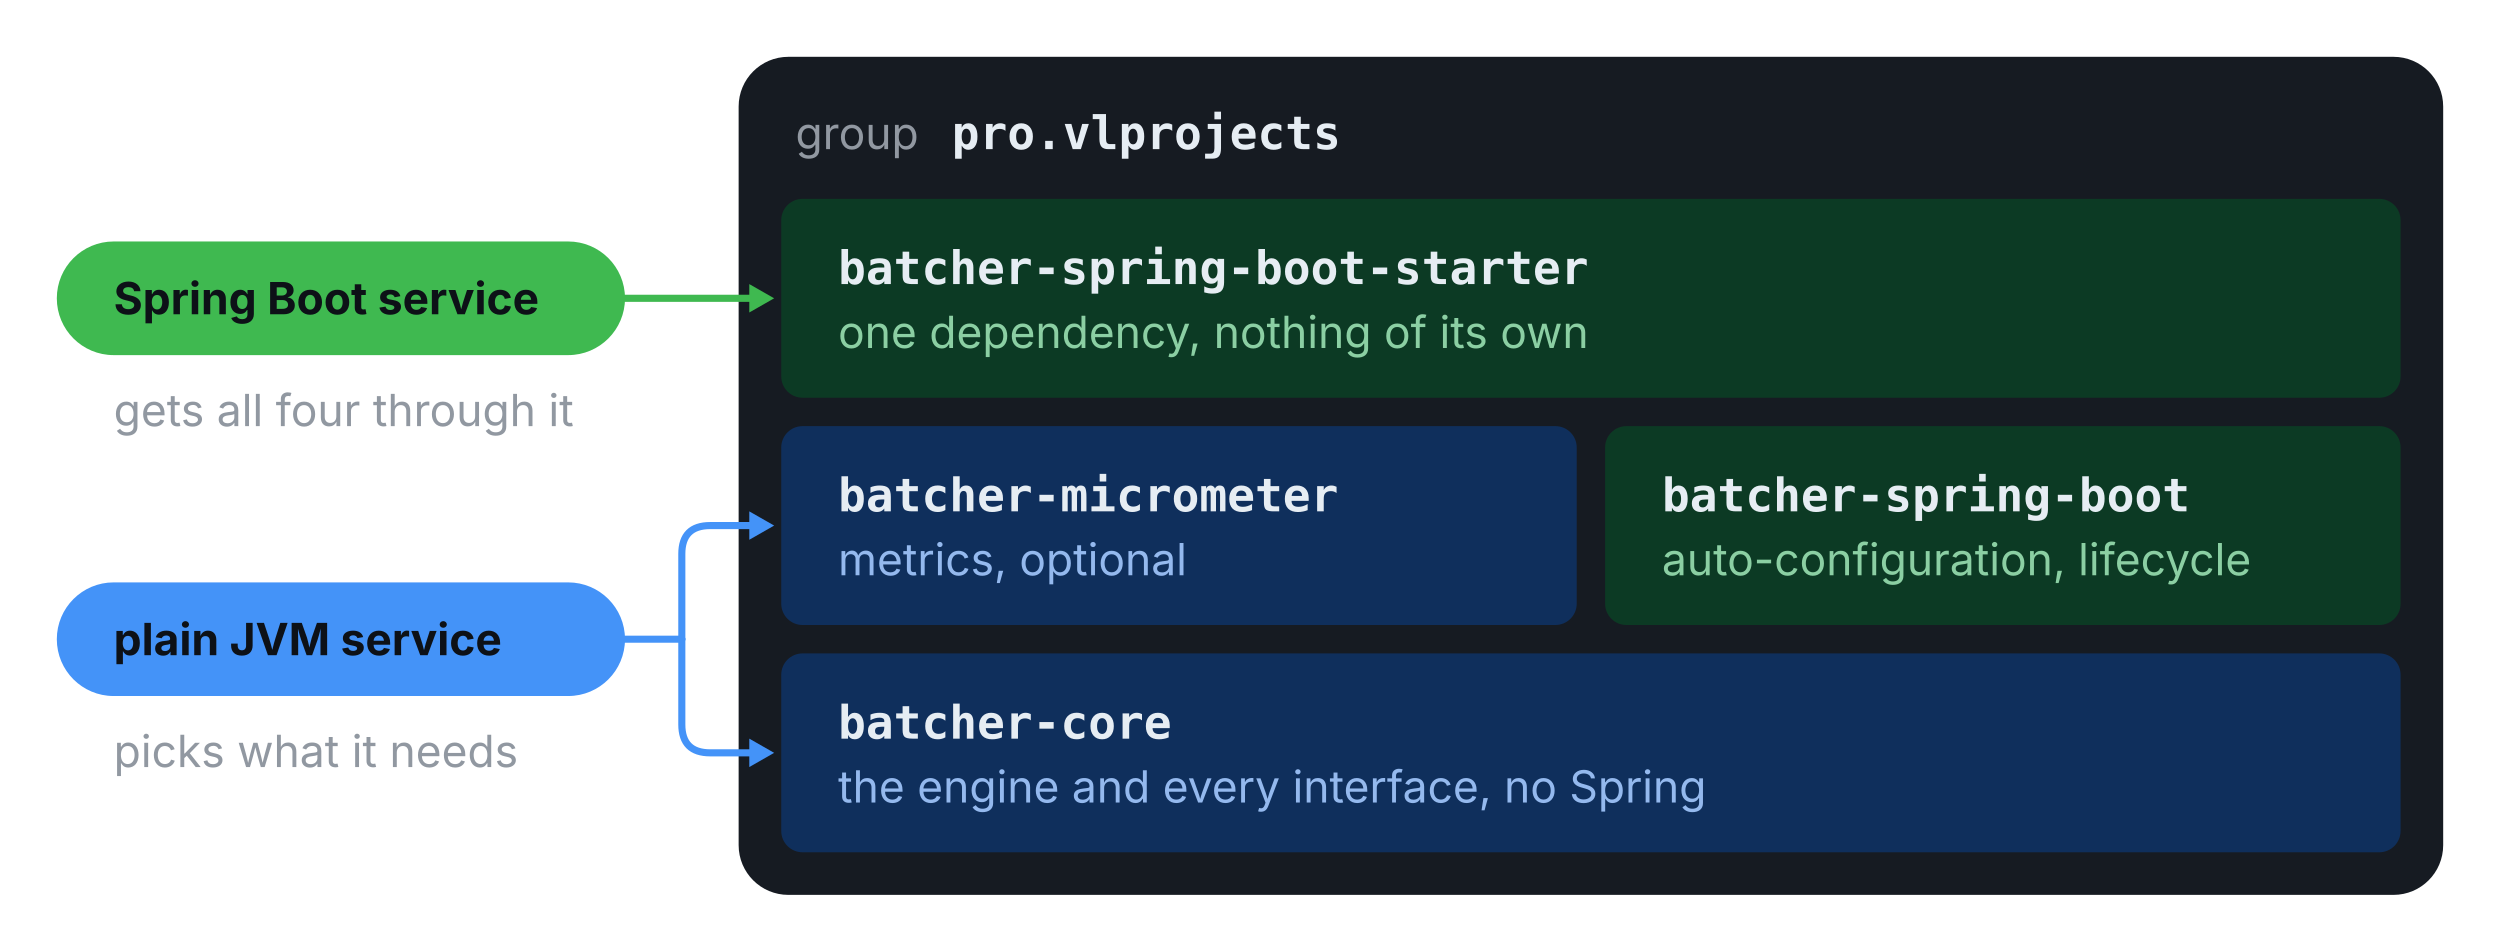
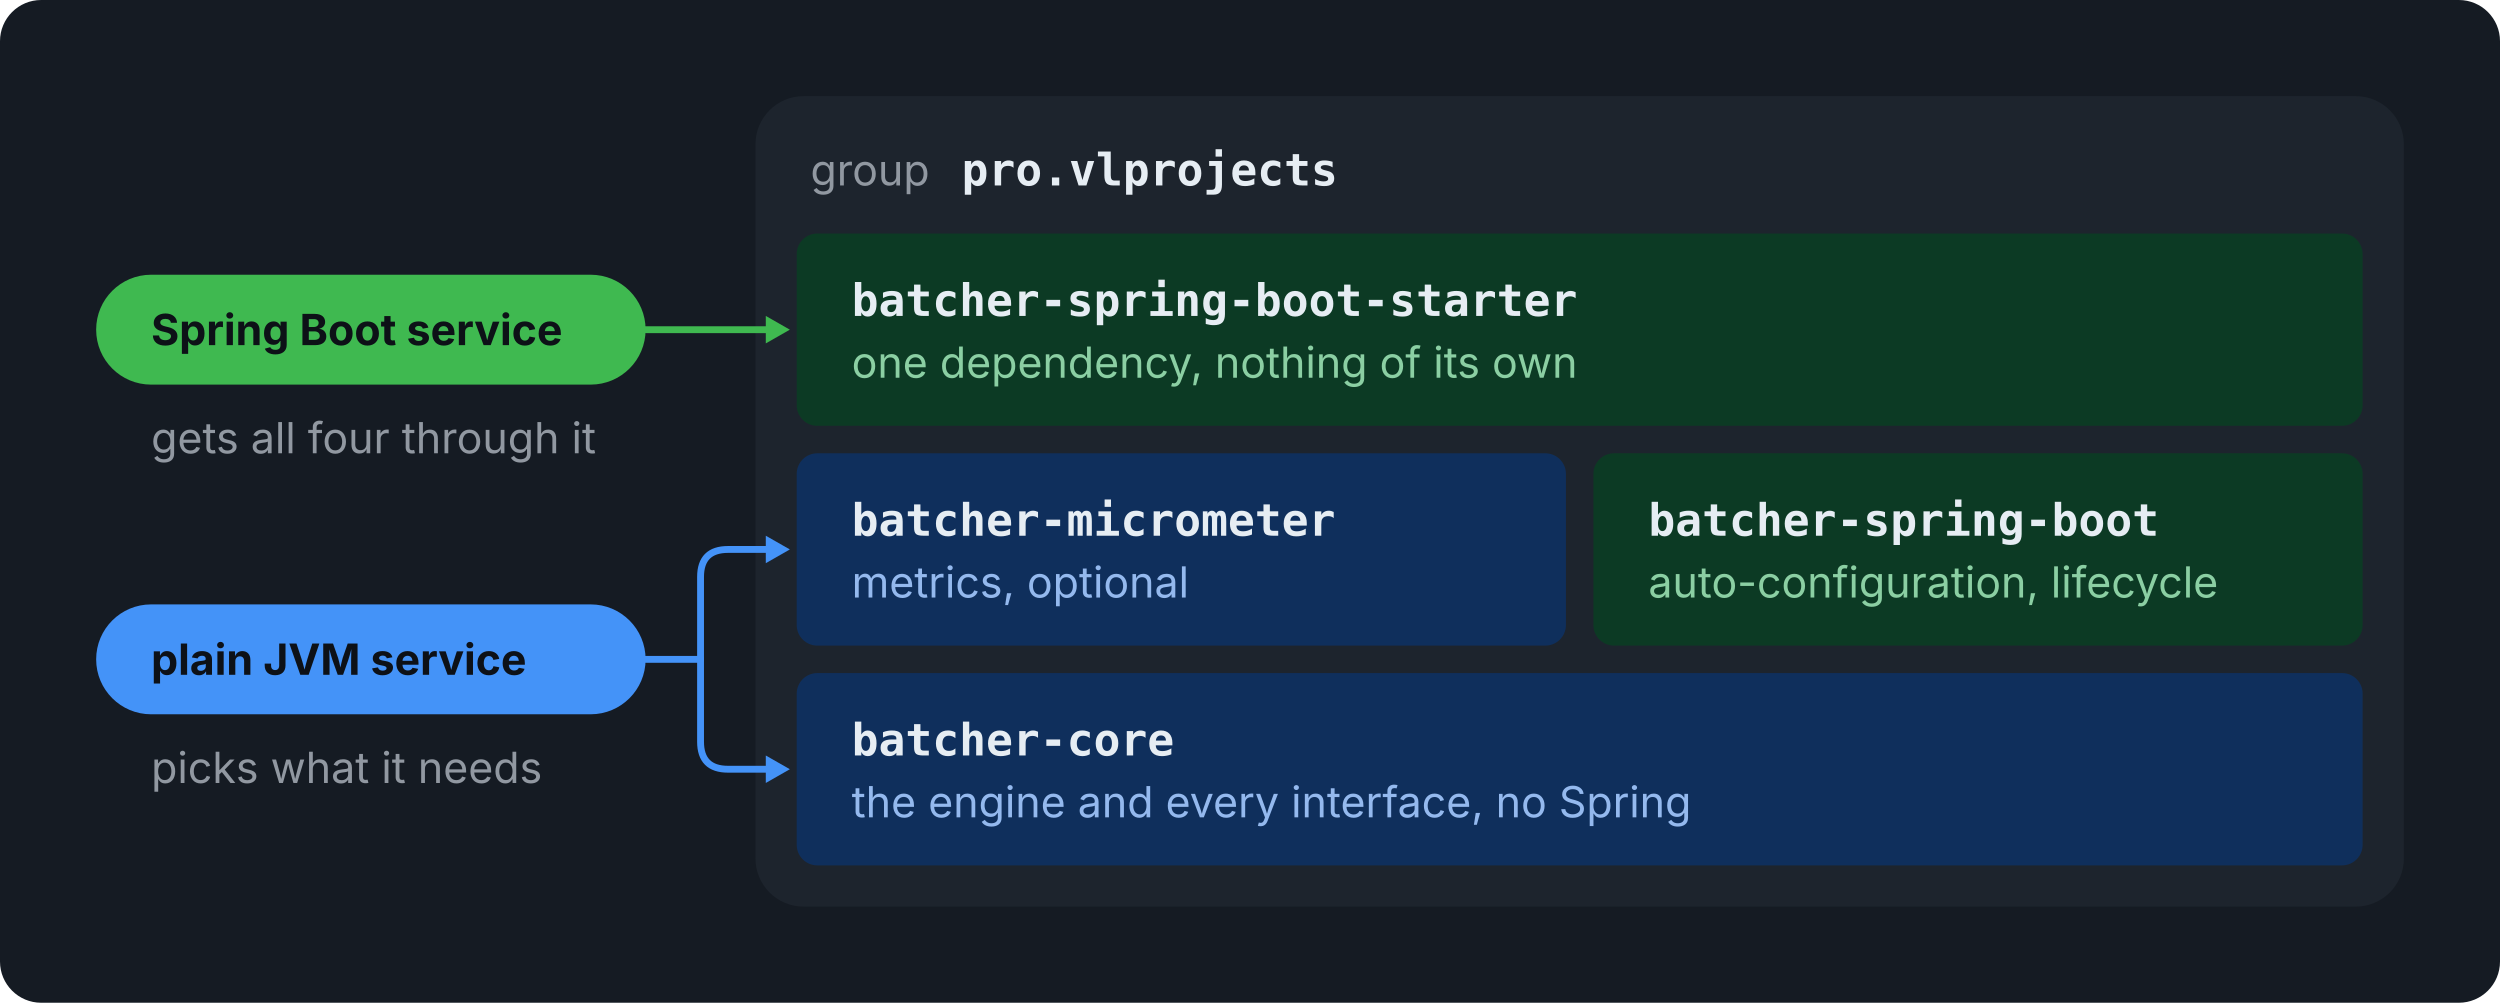
- <svg xmlns="http://www.w3.org/2000/svg" viewBox="0 0 704 268" width="704" height="268" role="img">
-   <rect x="208.0" y="16.0" width="480.0" height="236.0" rx="14" fill="#161B22" />
-   <text x="224.0" y="42.0" font-family="-apple-system, BlinkMacSystemFont, 'Segoe UI', Inter, Helvetica, Arial, sans-serif" font-size="12.5" font-weight="400" fill="#9198A1" text-anchor="start">group</text>
-   <text x="268.0" y="42.0" font-family="ui-monospace, SFMono-Regular, 'SF Mono', Menlo, Consolas, monospace" font-size="13" font-weight="600" fill="#E6EDF3" text-anchor="start">pro.vlprojects</text>
-   <rect x="220.0" y="56.0" width="456.0" height="56.0" rx="6" fill="#0C3A24" />
-   <text x="236.0" y="80.0" font-family="ui-monospace, SFMono-Regular, 'SF Mono', Menlo, Consolas, monospace" font-size="13" font-weight="600" fill="#E6EDF3" text-anchor="start">batcher-spring-boot-starter</text>
-   <text x="236.0" y="98.0" font-family="-apple-system, BlinkMacSystemFont, 'Segoe UI', Inter, Helvetica, Arial, sans-serif" font-size="12.5" font-weight="400" fill="#8BCFA3" text-anchor="start">one dependency, nothing of its own</text>
-   <rect x="220.0" y="120.0" width="224.0" height="56.0" rx="6" fill="#0F2F5C" />
-   <text x="236.0" y="144.0" font-family="ui-monospace, SFMono-Regular, 'SF Mono', Menlo, Consolas, monospace" font-size="13" font-weight="600" fill="#E6EDF3" text-anchor="start">batcher-micrometer</text>
-   <text x="236.0" y="162.0" font-family="-apple-system, BlinkMacSystemFont, 'Segoe UI', Inter, Helvetica, Arial, sans-serif" font-size="12.5" font-weight="400" fill="#94B9EE" text-anchor="start">metrics, optional</text>
-   <rect x="452.0" y="120.0" width="224.0" height="56.0" rx="6" fill="#0C3A24" />
-   <text x="468.0" y="144.0" font-family="ui-monospace, SFMono-Regular, 'SF Mono', Menlo, Consolas, monospace" font-size="13" font-weight="600" fill="#E6EDF3" text-anchor="start">batcher-spring-boot</text>
-   <text x="468.0" y="162.0" font-family="-apple-system, BlinkMacSystemFont, 'Segoe UI', Inter, Helvetica, Arial, sans-serif" font-size="12.5" font-weight="400" fill="#8BCFA3" text-anchor="start">auto-configuration, lifecycle</text>
-   <rect x="220.0" y="184.0" width="456.0" height="56.0" rx="6" fill="#0F2F5C" />
-   <text x="236.0" y="208.0" font-family="ui-monospace, SFMono-Regular, 'SF Mono', Menlo, Consolas, monospace" font-size="13" font-weight="600" fill="#E6EDF3" text-anchor="start">batcher-core</text>
-   <text x="236.0" y="226.0" font-family="-apple-system, BlinkMacSystemFont, 'Segoe UI', Inter, Helvetica, Arial, sans-serif" font-size="12.5" font-weight="400" fill="#94B9EE" text-anchor="start">the engine and every interface, no Spring</text>
-   <rect x="16.0" y="68.0" width="160.0" height="32.0" rx="16" fill="#3FB950" />
-   <text x="32.0" y="88.5" font-family="-apple-system, BlinkMacSystemFont, 'Segoe UI', Inter, Helvetica, Arial, sans-serif" font-size="12.5" font-weight="650" fill="#0D1117" text-anchor="start">Spring Boot service</text>
-   <text x="32.0" y="120.0" font-family="-apple-system, BlinkMacSystemFont, 'Segoe UI', Inter, Helvetica, Arial, sans-serif" font-size="12.5" font-weight="400" fill="#9198A1" text-anchor="start">gets all four through it</text>
-   <path d="M176,84.0 L212,84.0" stroke="#3FB950" stroke-width="2" fill="none" stroke-linecap="round" stroke-linejoin="round" />
-   <path d="M211,80.0 L218,84.0 L211,88.0 Z" fill="#3FB950" />
-   <rect x="16.0" y="164.0" width="160.0" height="32.0" rx="16" fill="#4493F8" />
-   <text x="32.0" y="184.5" font-family="-apple-system, BlinkMacSystemFont, 'Segoe UI', Inter, Helvetica, Arial, sans-serif" font-size="12.5" font-weight="650" fill="#0D1117" text-anchor="start">plain JVM service</text>
-   <text x="32.0" y="216.0" font-family="-apple-system, BlinkMacSystemFont, 'Segoe UI', Inter, Helvetica, Arial, sans-serif" font-size="12.5" font-weight="400" fill="#9198A1" text-anchor="start">picks what it needs</text>
-   <path d="M176,180.0 L192,180.0" stroke="#4493F8" stroke-width="2" fill="none" stroke-linecap="round" stroke-linejoin="round" />
-   <path d="M192,180.0 L192,156.0 Q192,148.0 200,148.0 L212,148.0" stroke="#4493F8" stroke-width="2" fill="none" stroke-linecap="round" stroke-linejoin="round" />
-   <path d="M211,144.0 L218,148.0 L211,152.0 Z" fill="#4493F8" />
-   <path d="M192,180.0 L192,204.0 Q192,212.0 200,212.0 L212,212.0" stroke="#4493F8" stroke-width="2" fill="none" stroke-linecap="round" stroke-linejoin="round" />
-   <path d="M211,208.0 L218,212.0 L211,216.0 Z" fill="#4493F8" />
+ <svg xmlns="http://www.w3.org/2000/svg" viewBox="0 0 728 292" width="728" height="292" role="img">
+   <rect width="728" height="292" rx="12" fill="#151B23" />
+   <g transform="translate(12,12)">
+     <rect x="208.0" y="16.0" width="480.0" height="236.0" rx="14" fill="#1D242D" />
+     <text x="224.0" y="42.0" font-family="-apple-system, BlinkMacSystemFont, 'Segoe UI', Inter, Helvetica, Arial, sans-serif" font-size="12.5" font-weight="400" fill="#9198A1" text-anchor="start">group</text>
+     <text x="268.0" y="42.0" font-family="ui-monospace, SFMono-Regular, 'SF Mono', Menlo, Consolas, monospace" font-size="13" font-weight="600" fill="#E6EDF3" text-anchor="start">pro.vlprojects</text>
+     <rect x="220.0" y="56.0" width="456.0" height="56.0" rx="6" fill="#0C3A24" />
+     <text x="236.0" y="80.0" font-family="ui-monospace, SFMono-Regular, 'SF Mono', Menlo, Consolas, monospace" font-size="13" font-weight="600" fill="#E6EDF3" text-anchor="start">batcher-spring-boot-starter</text>
+     <text x="236.0" y="98.0" font-family="-apple-system, BlinkMacSystemFont, 'Segoe UI', Inter, Helvetica, Arial, sans-serif" font-size="12.5" font-weight="400" fill="#8BCFA3" text-anchor="start">one dependency, nothing of its own</text>
+     <rect x="220.0" y="120.0" width="224.0" height="56.0" rx="6" fill="#0F2F5C" />
+     <text x="236.0" y="144.0" font-family="ui-monospace, SFMono-Regular, 'SF Mono', Menlo, Consolas, monospace" font-size="13" font-weight="600" fill="#E6EDF3" text-anchor="start">batcher-micrometer</text>
+     <text x="236.0" y="162.0" font-family="-apple-system, BlinkMacSystemFont, 'Segoe UI', Inter, Helvetica, Arial, sans-serif" font-size="12.5" font-weight="400" fill="#94B9EE" text-anchor="start">metrics, optional</text>
+     <rect x="452.0" y="120.0" width="224.0" height="56.0" rx="6" fill="#0C3A24" />
+     <text x="468.0" y="144.0" font-family="ui-monospace, SFMono-Regular, 'SF Mono', Menlo, Consolas, monospace" font-size="13" font-weight="600" fill="#E6EDF3" text-anchor="start">batcher-spring-boot</text>
+     <text x="468.0" y="162.0" font-family="-apple-system, BlinkMacSystemFont, 'Segoe UI', Inter, Helvetica, Arial, sans-serif" font-size="12.5" font-weight="400" fill="#8BCFA3" text-anchor="start">auto-configuration, lifecycle</text>
+     <rect x="220.0" y="184.0" width="456.0" height="56.0" rx="6" fill="#0F2F5C" />
+     <text x="236.0" y="208.0" font-family="ui-monospace, SFMono-Regular, 'SF Mono', Menlo, Consolas, monospace" font-size="13" font-weight="600" fill="#E6EDF3" text-anchor="start">batcher-core</text>
+     <text x="236.0" y="226.0" font-family="-apple-system, BlinkMacSystemFont, 'Segoe UI', Inter, Helvetica, Arial, sans-serif" font-size="12.5" font-weight="400" fill="#94B9EE" text-anchor="start">the engine and every interface, no Spring</text>
+     <rect x="16.0" y="68.0" width="160.0" height="32.0" rx="16" fill="#3FB950" />
+     <text x="32.0" y="88.5" font-family="-apple-system, BlinkMacSystemFont, 'Segoe UI', Inter, Helvetica, Arial, sans-serif" font-size="12.5" font-weight="650" fill="#0D1117" text-anchor="start">Spring Boot service</text>
+     <text x="32.0" y="120.0" font-family="-apple-system, BlinkMacSystemFont, 'Segoe UI', Inter, Helvetica, Arial, sans-serif" font-size="12.5" font-weight="400" fill="#9198A1" text-anchor="start">gets all four through it</text>
+     <path d="M176,84.0 L212,84.0" stroke="#3FB950" stroke-width="2" fill="none" stroke-linecap="round" stroke-linejoin="round" />
+     <path d="M211,80.0 L218,84.0 L211,88.0 Z" fill="#3FB950" />
+     <rect x="16.0" y="164.0" width="160.0" height="32.0" rx="16" fill="#4493F8" />
+     <text x="32.0" y="184.5" font-family="-apple-system, BlinkMacSystemFont, 'Segoe UI', Inter, Helvetica, Arial, sans-serif" font-size="12.5" font-weight="650" fill="#0D1117" text-anchor="start">plain JVM service</text>
+     <text x="32.0" y="216.0" font-family="-apple-system, BlinkMacSystemFont, 'Segoe UI', Inter, Helvetica, Arial, sans-serif" font-size="12.5" font-weight="400" fill="#9198A1" text-anchor="start">picks what it needs</text>
+     <path d="M176,180.0 L192,180.0" stroke="#4493F8" stroke-width="2" fill="none" stroke-linecap="round" stroke-linejoin="round" />
+     <path d="M192,180.0 L192,156.0 Q192,148.0 200,148.0 L212,148.0" stroke="#4493F8" stroke-width="2" fill="none" stroke-linecap="round" stroke-linejoin="round" />
+     <path d="M211,144.0 L218,148.0 L211,152.0 Z" fill="#4493F8" />
+     <path d="M192,180.0 L192,204.0 Q192,212.0 200,212.0 L212,212.0" stroke="#4493F8" stroke-width="2" fill="none" stroke-linecap="round" stroke-linejoin="round" />
+     <path d="M211,208.0 L218,212.0 L211,216.0 Z" fill="#4493F8" />
+   </g>
</svg>
